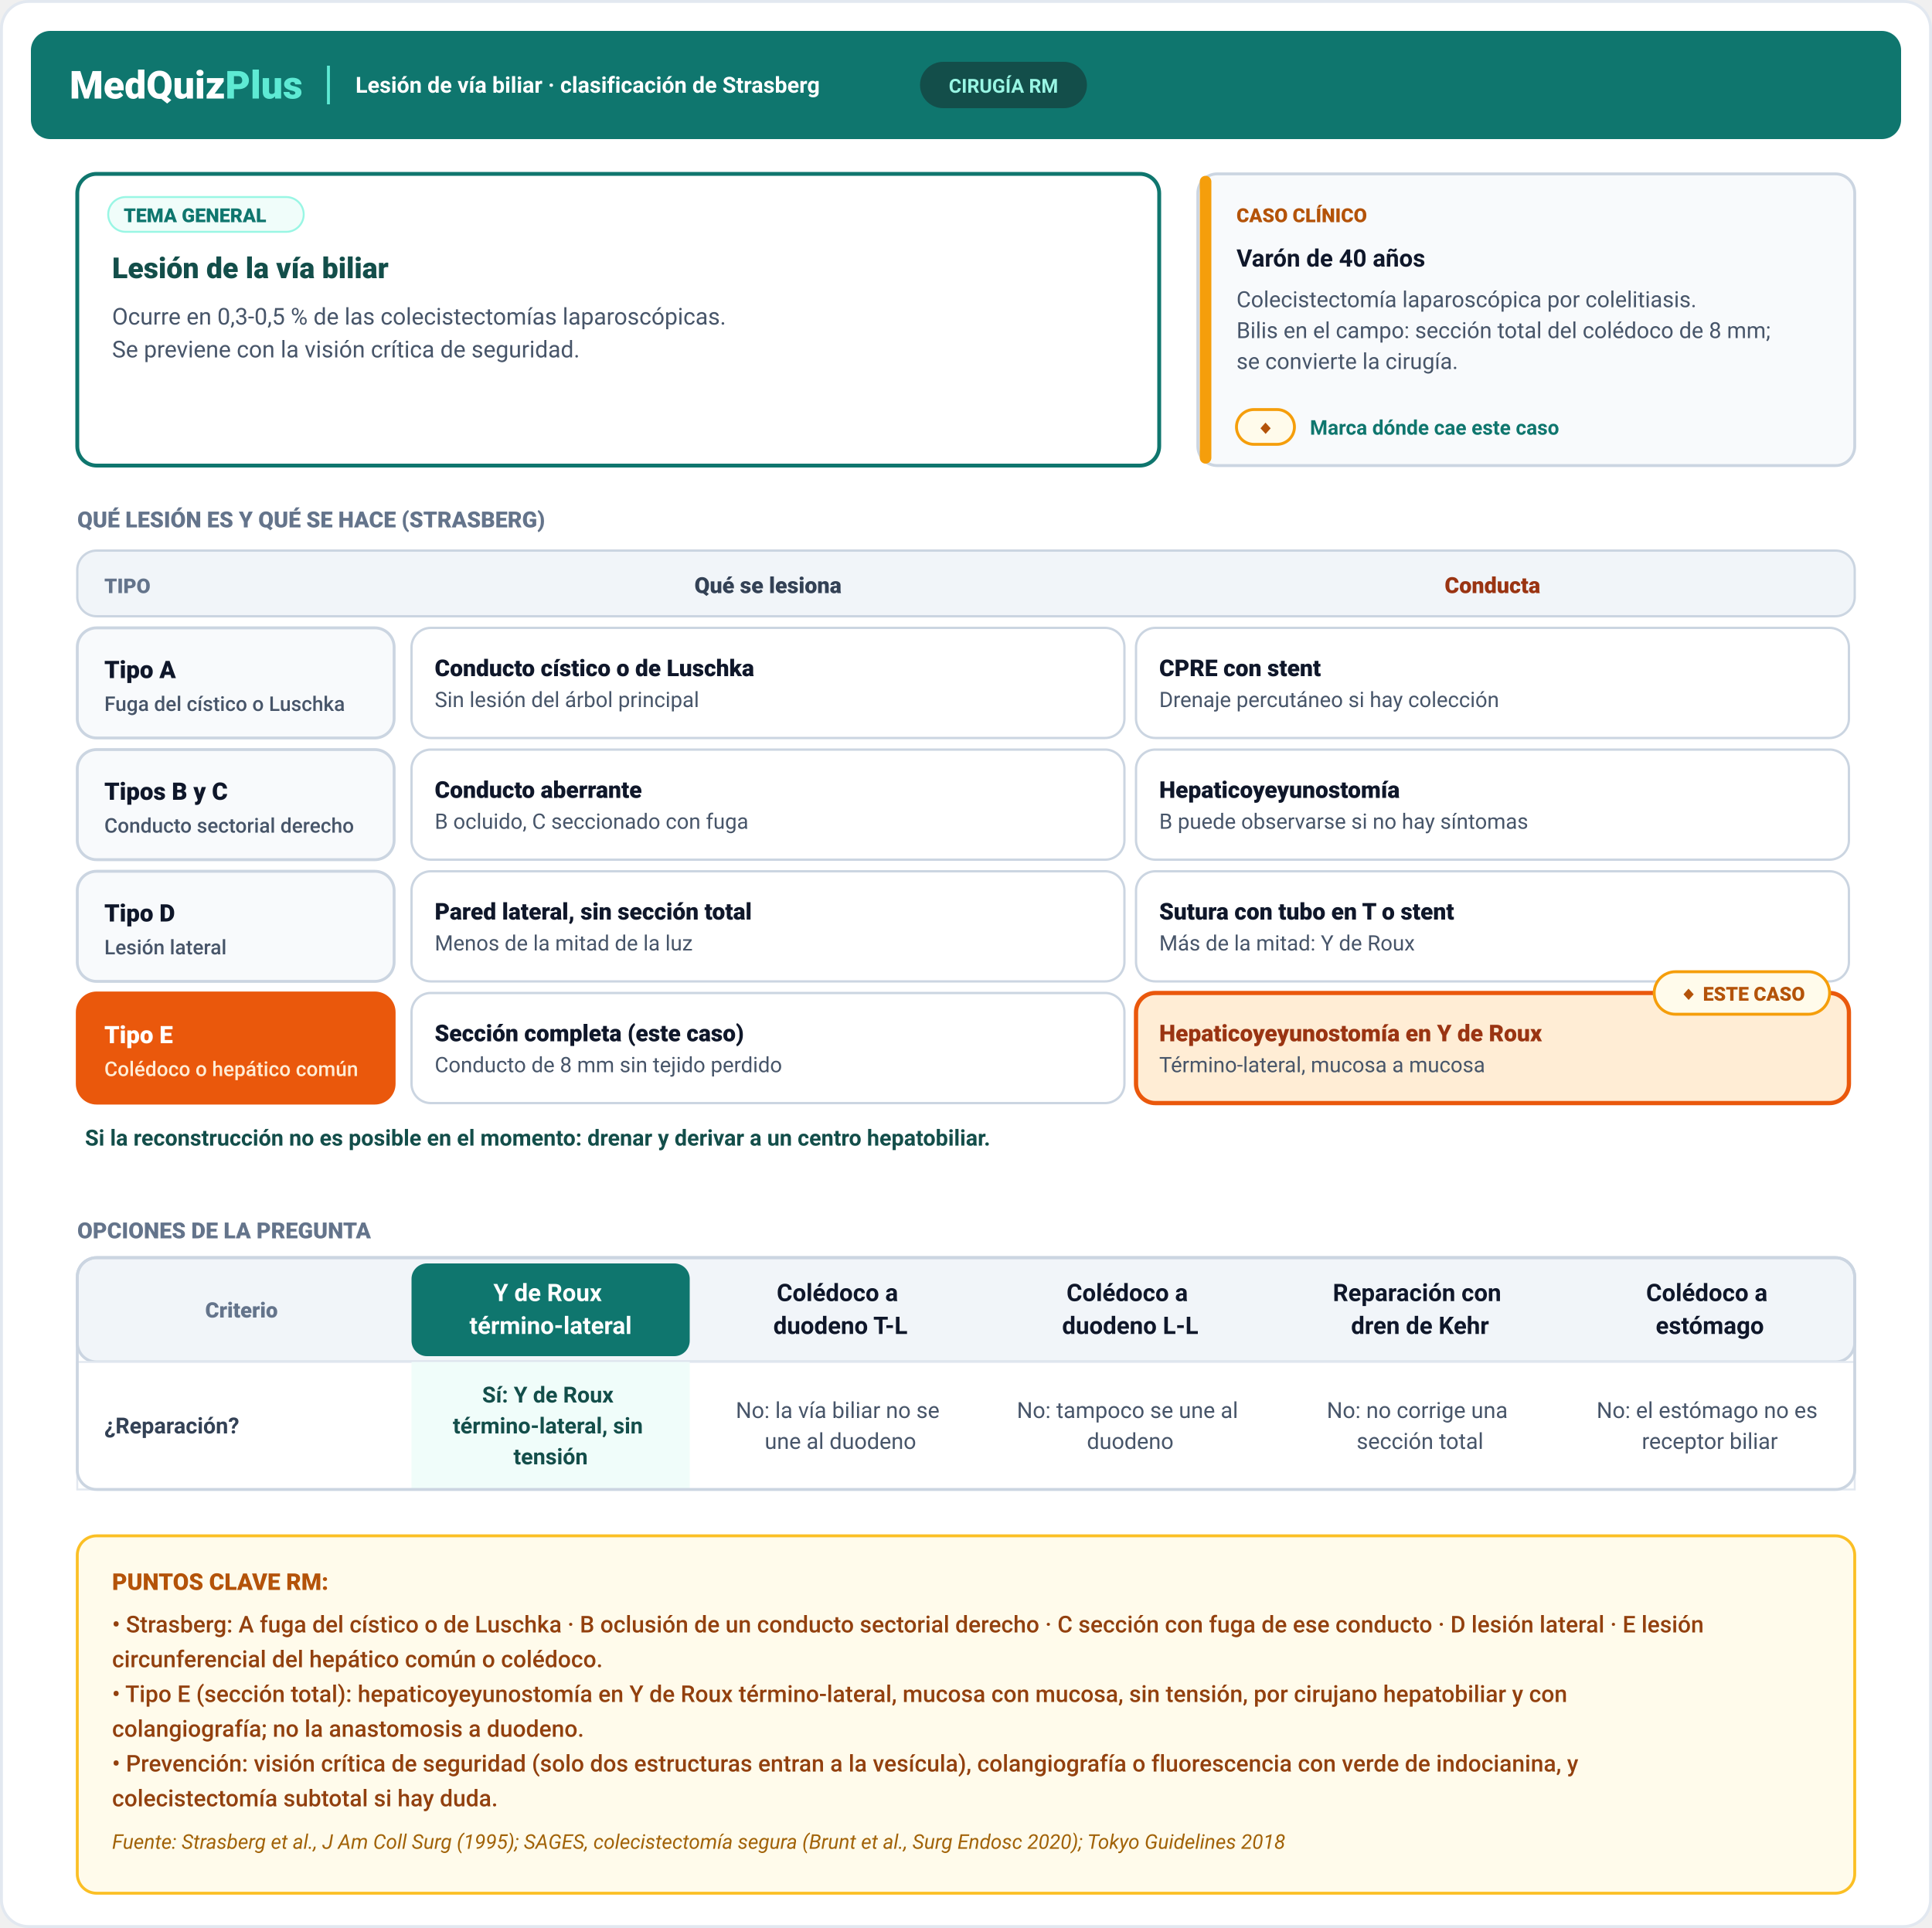
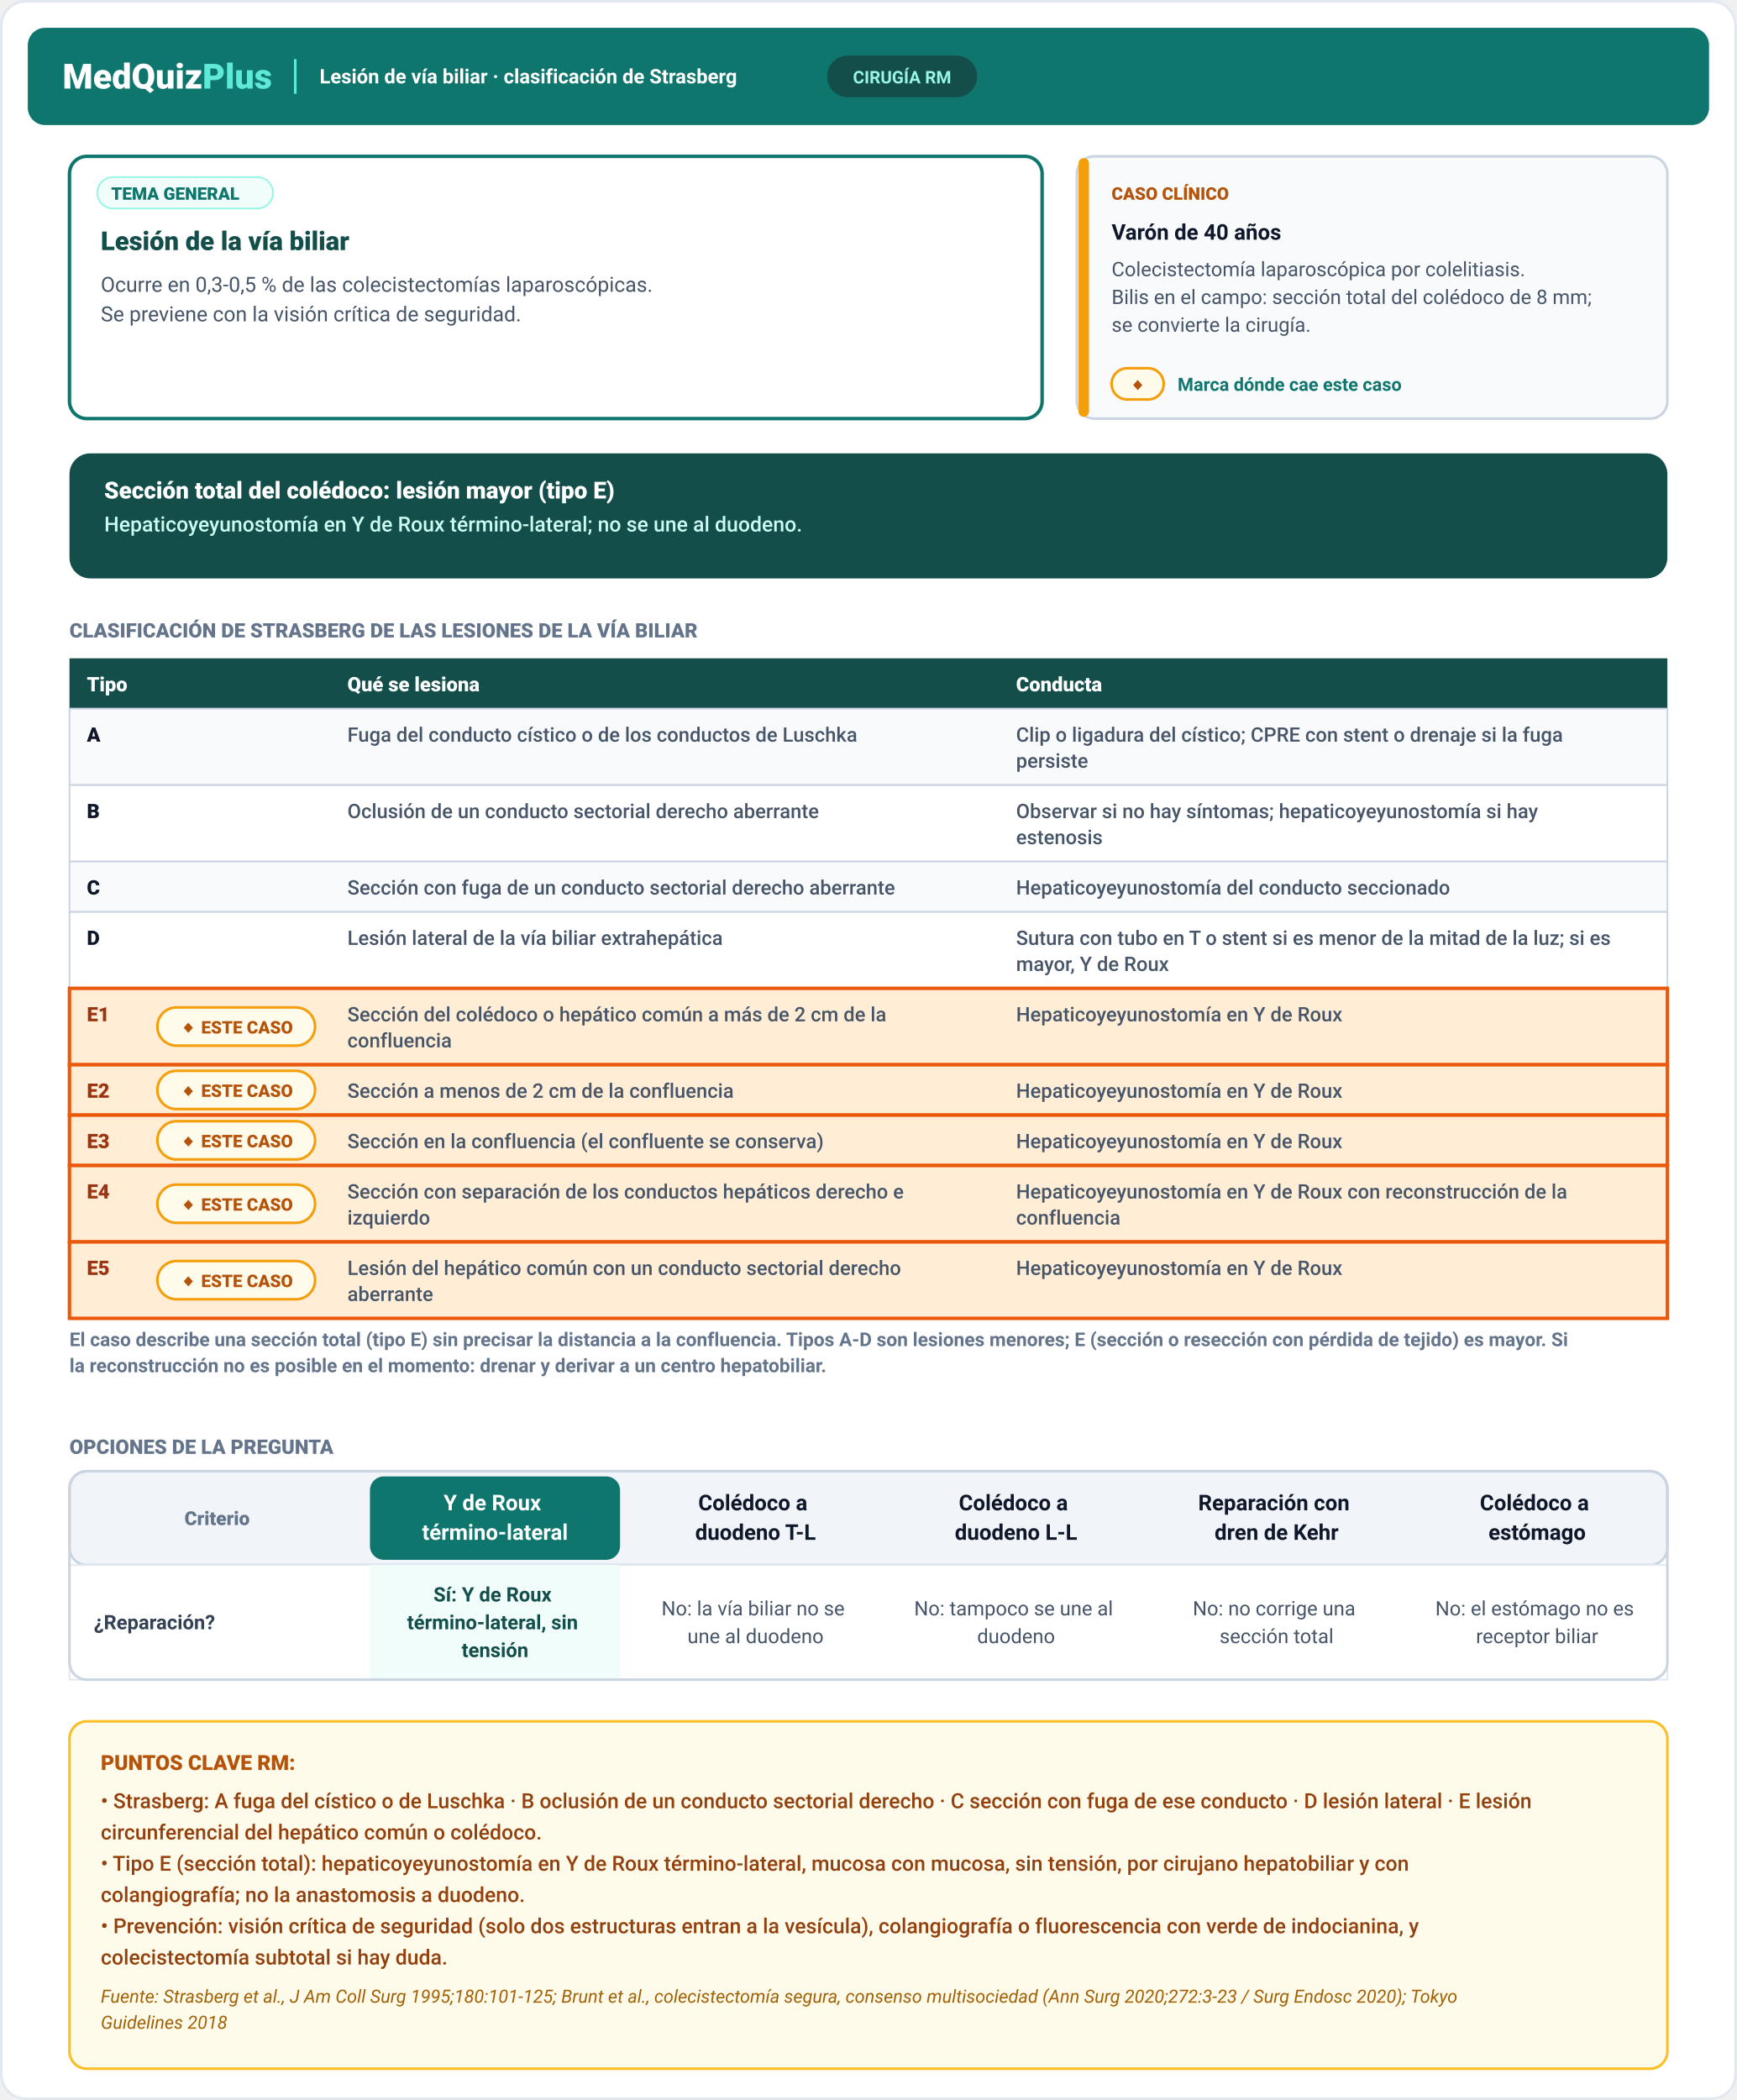
- <svg xmlns="http://www.w3.org/2000/svg" width="1000" height="998" viewBox="0 0 1000 998" font-family="Segoe UI, Roboto, Helvetica, Arial, sans-serif" role="img" aria-label="La sección total del colédoco reconocida en la cirugía se repara con hepaticoyeyunostomía en Y de Roux">
-   <rect x="0.75" y="0.75" width="998.5" height="996.5" rx="14" fill="#ffffff" stroke="#e2e8f0" stroke-width="1.5" />
+ <svg xmlns="http://www.w3.org/2000/svg" width="1000" height="1209" viewBox="0 0 1000 1209" font-family="Segoe UI, Roboto, Helvetica, Arial, sans-serif" role="img" aria-label="La sección total del colédoco reconocida en la cirugía se repara con hepaticoyeyunostomía en Y de Roux">
+   <rect x="0.75" y="0.75" width="998.5" height="1207.5" rx="14" fill="#ffffff" stroke="#e2e8f0" stroke-width="1.5" />
  <rect x="16.0" y="16.0" width="968.0" height="56.0" rx="10" fill="#0f766e" stroke="none" stroke-width="1.5" />
  <text x="36" y="51.0" font-size="20" font-weight="800" fill="#ffffff">MedQuiz<tspan fill="#5eead4">Plus</tspan>
  </text>
  <line x1="170.0" y1="34.0" x2="170.0" y2="54.0" stroke="#5eead4" stroke-width="1.5" />
  <text x="184.0" y="48.0" font-size="11.5" font-weight="700" font-style="normal" fill="#ffffff" text-anchor="start" data-max="542">
    <tspan x="184.0" dy="0">Lesión de vía biliar · clasificación de Strasberg</tspan>
  </text>
  <rect x="476.2" y="32.0" width="86.4" height="24.0" rx="12" fill="#134e4a" stroke="none" stroke-width="1.5" />
  <text x="519.4" y="48.0" font-size="10" font-weight="700" font-style="normal" fill="#99f6e4" text-anchor="middle" data-max="70">
    <tspan x="519.4" dy="0">CIRUGÍA RM</tspan>
  </text>
  <rect x="40.0" y="90.0" width="560.0" height="151.0" rx="10" fill="#ffffff" stroke="#0f766e" stroke-width="2" />
  <rect x="56.0" y="102.0" width="101.2" height="18.0" rx="9" fill="#f0fdfa" stroke="#99f6e4" stroke-width="1" />
  <text x="64.0" y="115.0" font-size="10" font-weight="800" font-style="normal" fill="#0f766e" text-anchor="start" data-max="0">
    <tspan x="64.0" dy="0">TEMA GENERAL</tspan>
  </text>
  <text x="58.0" y="144.0" font-size="15" font-weight="800" font-style="normal" fill="#134e4a" text-anchor="start" data-max="524">
    <tspan x="58.0" dy="0">Lesión de la vía biliar</tspan>
  </text>
  <text x="58.0" y="168.0" font-size="12" font-weight="400" font-style="normal" fill="#475569" text-anchor="start" data-max="524">
    <tspan x="58.0" dy="0">Ocurre en 0,3-0,5 % de las colecistectomías laparoscópicas.</tspan>
    <tspan x="58.0" dy="17">Se previene con la visión crítica de seguridad.</tspan>
  </text>
  <rect x="620.0" y="90.0" width="340.0" height="151.0" rx="10" fill="#f8fafc" stroke="#cbd5e1" stroke-width="1.5" />
  <rect x="621.0" y="91.0" width="6.0" height="149.0" rx="3" fill="#f59e0b" stroke="none" stroke-width="1.5" />
  <text x="640.0" y="115.0" font-size="10" font-weight="800" font-style="normal" fill="#b45309" text-anchor="start" data-max="0">
    <tspan x="640.0" dy="0">CASO CLÍNICO</tspan>
  </text>
  <text x="640.0" y="138.0" font-size="12.5" font-weight="700" font-style="normal" fill="#0f172a" text-anchor="start" data-max="304">
    <tspan x="640.0" dy="0">Varón de 40 años</tspan>
  </text>
  <text x="640.0" y="159.0" font-size="11.5" font-weight="400" font-style="normal" fill="#475569" text-anchor="start" data-max="304">
    <tspan x="640.0" dy="0">Colecistectomía laparoscópica por colelitiasis.</tspan>
    <tspan x="640.0" dy="16">Bilis en el campo: sección total del colédoco de 8 mm;</tspan>
    <tspan x="640.0" dy="16">se convierte la cirugía.</tspan>
  </text>
  <rect x="640.0" y="212.0" width="30.0" height="18.0" rx="9" fill="#fffbeb" stroke="#f59e0b" stroke-width="1.5" />
  <text x="655.0" y="225.0" font-size="10" font-weight="800" font-style="normal" fill="#b45309" text-anchor="middle" data-max="0">
    <tspan x="655.0" dy="0">◆</tspan>
  </text>
  <text x="678.0" y="225.0" font-size="10.5" font-weight="700" font-style="normal" fill="#0f766e" text-anchor="start" data-max="260">
    <tspan x="678.0" dy="0">Marca dónde cae este caso</tspan>
  </text>
-   <text x="40.0" y="273.0" font-size="11.5" font-weight="800" font-style="normal" fill="#64748b" text-anchor="start" data-max="900">
-     <tspan x="40.0" dy="0">QUÉ LESIÓN ES Y QUÉ SE HACE (STRASBERG)</tspan>
-   </text>
-   <rect x="40.0" y="285.0" width="920.0" height="34.0" rx="10" fill="#f1f5f9" stroke="#cbd5e1" stroke-width="1.2" />
-   <text x="54.0" y="307.0" font-size="10.5" font-weight="800" font-style="normal" fill="#64748b" text-anchor="start" data-max="150">
-     <tspan x="54.0" dy="0">TIPO</tspan>
-   </text>
-   <text x="397.5" y="307.0" font-size="11.5" font-weight="800" font-style="normal" fill="#334155" text-anchor="middle" data-max="355">
-     <tspan x="397.5" dy="0">Qué se lesiona</tspan>
-   </text>
-   <text x="772.5" y="307.0" font-size="11.5" font-weight="800" font-style="normal" fill="#9a3412" text-anchor="middle" data-max="355">
-     <tspan x="772.5" dy="0">Conducta</tspan>
-   </text>
-   <rect x="40.0" y="325.0" width="164.0" height="57.0" rx="10" fill="#f8fafc" stroke="#cbd5e1" stroke-width="1.5" />
-   <text x="54.0" y="351.0" font-size="12.5" font-weight="800" font-style="normal" fill="#0f172a" text-anchor="start" data-max="142">
-     <tspan x="54.0" dy="0">Tipo A</tspan>
-   </text>
-   <text x="54.0" y="368.0" font-size="10.5" font-weight="500" font-style="normal" fill="#475569" text-anchor="start" data-max="142">
-     <tspan x="54.0" dy="0">Fuga del cístico o Luschka</tspan>
-   </text>
-   <rect x="213.0" y="325.0" width="369.0" height="57.0" rx="10" fill="#ffffff" stroke="#cbd5e1" stroke-width="1.2" />
-   <text x="225.0" y="350.0" font-size="12" font-weight="800" font-style="normal" fill="#0f172a" text-anchor="start" data-max="351">
-     <tspan x="225.0" dy="0">Conducto cístico o de Luschka</tspan>
-   </text>
-   <text x="225.0" y="366.0" font-size="11" font-weight="400" font-style="normal" fill="#475569" text-anchor="start" data-max="351">
-     <tspan x="225.0" dy="0">Sin lesión del árbol principal</tspan>
-   </text>
-   <rect x="588.0" y="325.0" width="369.0" height="57.0" rx="10" fill="#ffffff" stroke="#cbd5e1" stroke-width="1.2" />
-   <text x="600.0" y="350.0" font-size="12" font-weight="800" font-style="normal" fill="#0f172a" text-anchor="start" data-max="351">
-     <tspan x="600.0" dy="0">CPRE con stent</tspan>
-   </text>
-   <text x="600.0" y="366.0" font-size="11" font-weight="400" font-style="normal" fill="#475569" text-anchor="start" data-max="351">
-     <tspan x="600.0" dy="0">Drenaje percutáneo si hay colección</tspan>
-   </text>
-   <rect x="40.0" y="388.0" width="164.0" height="57.0" rx="10" fill="#f8fafc" stroke="#cbd5e1" stroke-width="1.5" />
-   <text x="54.0" y="414.0" font-size="12.5" font-weight="800" font-style="normal" fill="#0f172a" text-anchor="start" data-max="142">
-     <tspan x="54.0" dy="0">Tipos B y C</tspan>
-   </text>
-   <text x="54.0" y="431.0" font-size="10.5" font-weight="500" font-style="normal" fill="#475569" text-anchor="start" data-max="142">
-     <tspan x="54.0" dy="0">Conducto sectorial derecho</tspan>
-   </text>
-   <rect x="213.0" y="388.0" width="369.0" height="57.0" rx="10" fill="#ffffff" stroke="#cbd5e1" stroke-width="1.2" />
-   <text x="225.0" y="413.0" font-size="12" font-weight="800" font-style="normal" fill="#0f172a" text-anchor="start" data-max="351">
-     <tspan x="225.0" dy="0">Conducto aberrante</tspan>
-   </text>
-   <text x="225.0" y="429.0" font-size="11" font-weight="400" font-style="normal" fill="#475569" text-anchor="start" data-max="351">
-     <tspan x="225.0" dy="0">B ocluido, C seccionado con fuga</tspan>
-   </text>
-   <rect x="588.0" y="388.0" width="369.0" height="57.0" rx="10" fill="#ffffff" stroke="#cbd5e1" stroke-width="1.2" />
-   <text x="600.0" y="413.0" font-size="12" font-weight="800" font-style="normal" fill="#0f172a" text-anchor="start" data-max="351">
-     <tspan x="600.0" dy="0">Hepaticoyeyunostomía</tspan>
-   </text>
-   <text x="600.0" y="429.0" font-size="11" font-weight="400" font-style="normal" fill="#475569" text-anchor="start" data-max="351">
-     <tspan x="600.0" dy="0">B puede observarse si no hay síntomas</tspan>
-   </text>
-   <rect x="40.0" y="451.0" width="164.0" height="57.0" rx="10" fill="#f8fafc" stroke="#cbd5e1" stroke-width="1.5" />
-   <text x="54.0" y="477.0" font-size="12.5" font-weight="800" font-style="normal" fill="#0f172a" text-anchor="start" data-max="142">
-     <tspan x="54.0" dy="0">Tipo D</tspan>
-   </text>
-   <text x="54.0" y="494.0" font-size="10.5" font-weight="500" font-style="normal" fill="#475569" text-anchor="start" data-max="142">
-     <tspan x="54.0" dy="0">Lesión lateral</tspan>
-   </text>
-   <rect x="213.0" y="451.0" width="369.0" height="57.0" rx="10" fill="#ffffff" stroke="#cbd5e1" stroke-width="1.2" />
-   <text x="225.0" y="476.0" font-size="12" font-weight="800" font-style="normal" fill="#0f172a" text-anchor="start" data-max="351">
-     <tspan x="225.0" dy="0">Pared lateral, sin sección total</tspan>
-   </text>
-   <text x="225.0" y="492.0" font-size="11" font-weight="400" font-style="normal" fill="#475569" text-anchor="start" data-max="351">
-     <tspan x="225.0" dy="0">Menos de la mitad de la luz</tspan>
-   </text>
-   <rect x="588.0" y="451.0" width="369.0" height="57.0" rx="10" fill="#ffffff" stroke="#cbd5e1" stroke-width="1.2" />
-   <text x="600.0" y="476.0" font-size="12" font-weight="800" font-style="normal" fill="#0f172a" text-anchor="start" data-max="351">
-     <tspan x="600.0" dy="0">Sutura con tubo en T o stent</tspan>
-   </text>
-   <text x="600.0" y="492.0" font-size="11" font-weight="400" font-style="normal" fill="#475569" text-anchor="start" data-max="351">
-     <tspan x="600.0" dy="0">Más de la mitad: Y de Roux</tspan>
-   </text>
-   <rect x="40.0" y="514.0" width="164.0" height="57.0" rx="10" fill="#ea580c" stroke="#ea580c" stroke-width="1.5" />
-   <text x="54.0" y="540.0" font-size="12.5" font-weight="800" font-style="normal" fill="#ffffff" text-anchor="start" data-max="142">
-     <tspan x="54.0" dy="0">Tipo E</tspan>
-   </text>
-   <text x="54.0" y="557.0" font-size="10.5" font-weight="500" font-style="normal" fill="#ffedd5" text-anchor="start" data-max="142">
-     <tspan x="54.0" dy="0">Colédoco o hepático común</tspan>
-   </text>
-   <rect x="213.0" y="514.0" width="369.0" height="57.0" rx="10" fill="#ffffff" stroke="#cbd5e1" stroke-width="1.2" />
-   <text x="225.0" y="539.0" font-size="12" font-weight="800" font-style="normal" fill="#0f172a" text-anchor="start" data-max="351">
-     <tspan x="225.0" dy="0">Sección completa (este caso)</tspan>
-   </text>
-   <text x="225.0" y="555.0" font-size="11" font-weight="400" font-style="normal" fill="#475569" text-anchor="start" data-max="351">
-     <tspan x="225.0" dy="0">Conducto de 8 mm sin tejido perdido</tspan>
-   </text>
-   <rect x="588.0" y="514.0" width="369.0" height="57.0" rx="10" fill="#ffedd5" stroke="#ea580c" stroke-width="2.2" />
-   <text x="600.0" y="539.0" font-size="12" font-weight="800" font-style="normal" fill="#9a3412" text-anchor="start" data-max="351">
-     <tspan x="600.0" dy="0">Hepaticoyeyunostomía en Y de Roux</tspan>
-   </text>
-   <text x="600.0" y="555.0" font-size="11" font-weight="400" font-style="normal" fill="#475569" text-anchor="start" data-max="351">
-     <tspan x="600.0" dy="0">Término-lateral, mucosa a mucosa</tspan>
-   </text>
-   <rect x="856.2" y="503.0" width="90.8" height="22.0" rx="11" fill="#fffbeb" stroke="#f59e0b" stroke-width="1.5" />
-   <text x="901.6" y="518.0" font-size="10" font-weight="800" font-style="normal" fill="#b45309" text-anchor="middle" data-max="0">
-     <tspan x="901.6" dy="0">◆ ESTE CASO</tspan>
-   </text>
-   <text x="44.0" y="593.0" font-size="11.5" font-weight="600" font-style="normal" fill="#134e4a" text-anchor="start" data-max="900">
-     <tspan x="44.0" dy="0">Si la reconstrucción no es posible en el momento: drenar y derivar a un centro hepatobiliar.</tspan>
-   </text>
-   <text x="40.0" y="641.0" font-size="11.5" font-weight="800" font-style="normal" fill="#64748b" text-anchor="start" data-max="900">
+   <rect x="40.0" y="261.0" width="920.0" height="72.0" rx="12" fill="#134e4a" stroke="none" stroke-width="1.5" />
+   <text x="60.0" y="287.0" font-size="13.5" font-weight="800" font-style="normal" fill="#ffffff" text-anchor="start" data-max="880">
+     <tspan x="60.0" dy="0">Sección total del colédoco: lesión mayor (tipo E)</tspan>
+   </text>
+   <text x="60.0" y="306.0" font-size="12" font-weight="500" font-style="normal" fill="#ccfbf1" text-anchor="start" data-max="880">
+     <tspan x="60.0" dy="0">Hepaticoyeyunostomía en Y de Roux término-lateral; no se une al duodeno.</tspan>
+   </text>
+   <text x="40.0" y="367.0" font-size="11.5" font-weight="800" font-style="normal" fill="#64748b" text-anchor="start" data-max="900">
+     <tspan x="40.0" dy="0">CLASIFICACIÓN DE STRASBERG DE LAS LESIONES DE LA VÍA BILIAR</tspan>
+   </text>
+   <rect x="40.0" y="379.0" width="920.0" height="29.0" rx="0" fill="#134e4a" stroke="none" stroke-width="1.5" />
+   <text x="50.0" y="398.0" font-size="11.5" font-weight="800" font-style="normal" fill="#ffffff" text-anchor="start" data-max="134">
+     <tspan x="50.0" dy="0">Tipo</tspan>
+   </text>
+   <text x="200.0" y="398.0" font-size="11.5" font-weight="800" font-style="normal" fill="#ffffff" text-anchor="start" data-max="369">
+     <tspan x="200.0" dy="0">Qué se lesiona</tspan>
+   </text>
+   <text x="585.0" y="398.0" font-size="11.5" font-weight="800" font-style="normal" fill="#ffffff" text-anchor="start" data-max="369">
+     <tspan x="585.0" dy="0">Conducta</tspan>
+   </text>
+   <rect x="40.0" y="408.0" width="920.0" height="44.0" rx="0" fill="#f8fafc" stroke="#cbd5e1" stroke-width="1" />
+   <text x="50.0" y="427.0" font-size="11.5" font-weight="800" font-style="normal" fill="#0f172a" text-anchor="start" data-max="134">
+     <tspan x="50.0" dy="0">A</tspan>
+   </text>
+   <text x="200.0" y="427.0" font-size="11.5" font-weight="500" font-style="normal" fill="#475569" text-anchor="start" data-max="369">
+     <tspan x="200.0" dy="0">Fuga del conducto cístico o de los conductos de Luschka</tspan>
+   </text>
+   <text x="585.0" y="427.0" font-size="11.5" font-weight="500" font-style="normal" fill="#475569" text-anchor="start" data-max="369">
+     <tspan x="585.0" dy="0">Clip o ligadura del cístico; CPRE con stent o drenaje si la fuga</tspan>
+     <tspan x="585.0" dy="15">persiste</tspan>
+   </text>
+   <rect x="40.0" y="452.0" width="920.0" height="44.0" rx="0" fill="#ffffff" stroke="#cbd5e1" stroke-width="1" />
+   <text x="50.0" y="471.0" font-size="11.5" font-weight="800" font-style="normal" fill="#0f172a" text-anchor="start" data-max="134">
+     <tspan x="50.0" dy="0">B</tspan>
+   </text>
+   <text x="200.0" y="471.0" font-size="11.5" font-weight="500" font-style="normal" fill="#475569" text-anchor="start" data-max="369">
+     <tspan x="200.0" dy="0">Oclusión de un conducto sectorial derecho aberrante</tspan>
+   </text>
+   <text x="585.0" y="471.0" font-size="11.5" font-weight="500" font-style="normal" fill="#475569" text-anchor="start" data-max="369">
+     <tspan x="585.0" dy="0">Observar si no hay síntomas; hepaticoyeyunostomía si hay</tspan>
+     <tspan x="585.0" dy="15">estenosis</tspan>
+   </text>
+   <rect x="40.0" y="496.0" width="920.0" height="29.0" rx="0" fill="#f8fafc" stroke="#cbd5e1" stroke-width="1" />
+   <text x="50.0" y="515.0" font-size="11.5" font-weight="800" font-style="normal" fill="#0f172a" text-anchor="start" data-max="134">
+     <tspan x="50.0" dy="0">C</tspan>
+   </text>
+   <text x="200.0" y="515.0" font-size="11.5" font-weight="500" font-style="normal" fill="#475569" text-anchor="start" data-max="369">
+     <tspan x="200.0" dy="0">Sección con fuga de un conducto sectorial derecho aberrante</tspan>
+   </text>
+   <text x="585.0" y="515.0" font-size="11.5" font-weight="500" font-style="normal" fill="#475569" text-anchor="start" data-max="369">
+     <tspan x="585.0" dy="0">Hepaticoyeyunostomía del conducto seccionado</tspan>
+   </text>
+   <rect x="40.0" y="525.0" width="920.0" height="44.0" rx="0" fill="#ffffff" stroke="#cbd5e1" stroke-width="1" />
+   <text x="50.0" y="544.0" font-size="11.5" font-weight="800" font-style="normal" fill="#0f172a" text-anchor="start" data-max="134">
+     <tspan x="50.0" dy="0">D</tspan>
+   </text>
+   <text x="200.0" y="544.0" font-size="11.5" font-weight="500" font-style="normal" fill="#475569" text-anchor="start" data-max="369">
+     <tspan x="200.0" dy="0">Lesión lateral de la vía biliar extrahepática</tspan>
+   </text>
+   <text x="585.0" y="544.0" font-size="11.5" font-weight="500" font-style="normal" fill="#475569" text-anchor="start" data-max="369">
+     <tspan x="585.0" dy="0">Sutura con tubo en T o stent si es menor de la mitad de la luz; si es</tspan>
+     <tspan x="585.0" dy="15">mayor, Y de Roux</tspan>
+   </text>
+   <rect x="40.0" y="569.0" width="920.0" height="44.0" rx="0" fill="#ffedd5" stroke="#ea580c" stroke-width="2" />
+   <text x="50.0" y="588.0" font-size="11.5" font-weight="800" font-style="normal" fill="#9a3412" text-anchor="start" data-max="134">
+     <tspan x="50.0" dy="0">E1</tspan>
+   </text>
+   <text x="200.0" y="588.0" font-size="11.5" font-weight="500" font-style="normal" fill="#475569" text-anchor="start" data-max="369">
+     <tspan x="200.0" dy="0">Sección del colédoco o hepático común a más de 2 cm de la</tspan>
+     <tspan x="200.0" dy="15">confluencia</tspan>
+   </text>
+   <text x="585.0" y="588.0" font-size="11.5" font-weight="500" font-style="normal" fill="#475569" text-anchor="start" data-max="369">
+     <tspan x="585.0" dy="0">Hepaticoyeyunostomía en Y de Roux</tspan>
+   </text>
+   <rect x="90.6" y="580.0" width="90.8" height="22.0" rx="11" fill="#fffbeb" stroke="#f59e0b" stroke-width="1.5" />
+   <text x="136.0" y="595.0" font-size="10" font-weight="800" font-style="normal" fill="#b45309" text-anchor="middle" data-max="0">
+     <tspan x="136.0" dy="0">◆ ESTE CASO</tspan>
+   </text>
+   <rect x="40.0" y="613.0" width="920.0" height="29.0" rx="0" fill="#ffedd5" stroke="#ea580c" stroke-width="2" />
+   <text x="50.0" y="632.0" font-size="11.5" font-weight="800" font-style="normal" fill="#9a3412" text-anchor="start" data-max="134">
+     <tspan x="50.0" dy="0">E2</tspan>
+   </text>
+   <text x="200.0" y="632.0" font-size="11.5" font-weight="500" font-style="normal" fill="#475569" text-anchor="start" data-max="369">
+     <tspan x="200.0" dy="0">Sección a menos de 2 cm de la confluencia</tspan>
+   </text>
+   <text x="585.0" y="632.0" font-size="11.5" font-weight="500" font-style="normal" fill="#475569" text-anchor="start" data-max="369">
+     <tspan x="585.0" dy="0">Hepaticoyeyunostomía en Y de Roux</tspan>
+   </text>
+   <rect x="90.6" y="616.5" width="90.8" height="22.0" rx="11" fill="#fffbeb" stroke="#f59e0b" stroke-width="1.5" />
+   <text x="136.0" y="631.5" font-size="10" font-weight="800" font-style="normal" fill="#b45309" text-anchor="middle" data-max="0">
+     <tspan x="136.0" dy="0">◆ ESTE CASO</tspan>
+   </text>
+   <rect x="40.0" y="642.0" width="920.0" height="29.0" rx="0" fill="#ffedd5" stroke="#ea580c" stroke-width="2" />
+   <text x="50.0" y="661.0" font-size="11.5" font-weight="800" font-style="normal" fill="#9a3412" text-anchor="start" data-max="134">
+     <tspan x="50.0" dy="0">E3</tspan>
+   </text>
+   <text x="200.0" y="661.0" font-size="11.5" font-weight="500" font-style="normal" fill="#475569" text-anchor="start" data-max="369">
+     <tspan x="200.0" dy="0">Sección en la confluencia (el confluente se conserva)</tspan>
+   </text>
+   <text x="585.0" y="661.0" font-size="11.5" font-weight="500" font-style="normal" fill="#475569" text-anchor="start" data-max="369">
+     <tspan x="585.0" dy="0">Hepaticoyeyunostomía en Y de Roux</tspan>
+   </text>
+   <rect x="90.6" y="645.5" width="90.8" height="22.0" rx="11" fill="#fffbeb" stroke="#f59e0b" stroke-width="1.5" />
+   <text x="136.0" y="660.5" font-size="10" font-weight="800" font-style="normal" fill="#b45309" text-anchor="middle" data-max="0">
+     <tspan x="136.0" dy="0">◆ ESTE CASO</tspan>
+   </text>
+   <rect x="40.0" y="671.0" width="920.0" height="44.0" rx="0" fill="#ffedd5" stroke="#ea580c" stroke-width="2" />
+   <text x="50.0" y="690.0" font-size="11.5" font-weight="800" font-style="normal" fill="#9a3412" text-anchor="start" data-max="134">
+     <tspan x="50.0" dy="0">E4</tspan>
+   </text>
+   <text x="200.0" y="690.0" font-size="11.5" font-weight="500" font-style="normal" fill="#475569" text-anchor="start" data-max="369">
+     <tspan x="200.0" dy="0">Sección con separación de los conductos hepáticos derecho e</tspan>
+     <tspan x="200.0" dy="15">izquierdo</tspan>
+   </text>
+   <text x="585.0" y="690.0" font-size="11.5" font-weight="500" font-style="normal" fill="#475569" text-anchor="start" data-max="369">
+     <tspan x="585.0" dy="0">Hepaticoyeyunostomía en Y de Roux con reconstrucción de la</tspan>
+     <tspan x="585.0" dy="15">confluencia</tspan>
+   </text>
+   <rect x="90.6" y="682.0" width="90.8" height="22.0" rx="11" fill="#fffbeb" stroke="#f59e0b" stroke-width="1.5" />
+   <text x="136.0" y="697.0" font-size="10" font-weight="800" font-style="normal" fill="#b45309" text-anchor="middle" data-max="0">
+     <tspan x="136.0" dy="0">◆ ESTE CASO</tspan>
+   </text>
+   <rect x="40.0" y="715.0" width="920.0" height="44.0" rx="0" fill="#ffedd5" stroke="#ea580c" stroke-width="2" />
+   <text x="50.0" y="734.0" font-size="11.5" font-weight="800" font-style="normal" fill="#9a3412" text-anchor="start" data-max="134">
+     <tspan x="50.0" dy="0">E5</tspan>
+   </text>
+   <text x="200.0" y="734.0" font-size="11.5" font-weight="500" font-style="normal" fill="#475569" text-anchor="start" data-max="369">
+     <tspan x="200.0" dy="0">Lesión del hepático común con un conducto sectorial derecho</tspan>
+     <tspan x="200.0" dy="15">aberrante</tspan>
+   </text>
+   <text x="585.0" y="734.0" font-size="11.5" font-weight="500" font-style="normal" fill="#475569" text-anchor="start" data-max="369">
+     <tspan x="585.0" dy="0">Hepaticoyeyunostomía en Y de Roux</tspan>
+   </text>
+   <rect x="90.6" y="726.0" width="90.8" height="22.0" rx="11" fill="#fffbeb" stroke="#f59e0b" stroke-width="1.5" />
+   <text x="136.0" y="741.0" font-size="10" font-weight="800" font-style="normal" fill="#b45309" text-anchor="middle" data-max="0">
+     <tspan x="136.0" dy="0">◆ ESTE CASO</tspan>
+   </text>
+   <text x="40.0" y="775.0" font-size="11" font-weight="600" font-style="normal" fill="#64748b" text-anchor="start" data-max="920">
+     <tspan x="40.0" dy="0">El caso describe una sección total (tipo E) sin precisar la distancia a la confluencia. Tipos A-D son lesiones menores; E (sección o resección con pérdida de tejido) es mayor. Si</tspan>
+     <tspan x="40.0" dy="15">la reconstrucción no es posible en el momento: drenar y derivar a un centro hepatobiliar.</tspan>
+   </text>
+   <text x="40.0" y="837.0" font-size="11.5" font-weight="800" font-style="normal" fill="#64748b" text-anchor="start" data-max="900">
    <tspan x="40.0" dy="0">OPCIONES DE LA PREGUNTA</tspan>
  </text>
-   <rect x="40.0" y="651.0" width="920.0" height="54.0" rx="10" fill="#f1f5f9" stroke="#cbd5e1" stroke-width="1.5" />
-   <text x="125.0" y="682.0" font-size="11" font-weight="800" font-style="normal" fill="#64748b" text-anchor="middle" data-max="154">
+   <rect x="40.0" y="847.0" width="920.0" height="54.0" rx="10" fill="#f1f5f9" stroke="#cbd5e1" stroke-width="1.5" />
+   <text x="125.0" y="878.0" font-size="11" font-weight="800" font-style="normal" fill="#64748b" text-anchor="middle" data-max="154">
    <tspan x="125.0" dy="0">Criterio</tspan>
  </text>
-   <rect x="213.0" y="654.0" width="144.0" height="48.0" rx="8" fill="#0f766e" stroke="none" stroke-width="1.5" />
-   <text x="285.0" y="673.5" font-size="12.5" font-weight="700" font-style="normal" fill="#ffffff" text-anchor="middle" data-max="130">
+   <rect x="213.0" y="850.0" width="144.0" height="48.0" rx="8" fill="#0f766e" stroke="none" stroke-width="1.5" />
+   <text x="285.0" y="869.5" font-size="12.5" font-weight="700" font-style="normal" fill="#ffffff" text-anchor="middle" data-max="130">
    <tspan x="285.0" dy="0">Y de Roux</tspan>
    <tspan x="285.0" dy="17">término-lateral</tspan>
  </text>
-   <text x="435.0" y="673.5" font-size="12.5" font-weight="700" font-style="normal" fill="#0f172a" text-anchor="middle" data-max="130">
+   <text x="435.0" y="869.5" font-size="12.5" font-weight="700" font-style="normal" fill="#0f172a" text-anchor="middle" data-max="130">
    <tspan x="435.0" dy="0">Colédoco a</tspan>
    <tspan x="435.0" dy="17">duodeno T-L</tspan>
  </text>
-   <text x="585.0" y="673.5" font-size="12.5" font-weight="700" font-style="normal" fill="#0f172a" text-anchor="middle" data-max="130">
+   <text x="585.0" y="869.5" font-size="12.5" font-weight="700" font-style="normal" fill="#0f172a" text-anchor="middle" data-max="130">
    <tspan x="585.0" dy="0">Colédoco a</tspan>
    <tspan x="585.0" dy="17">duodeno L-L</tspan>
  </text>
-   <text x="735.0" y="673.5" font-size="12.5" font-weight="700" font-style="normal" fill="#0f172a" text-anchor="middle" data-max="130">
+   <text x="735.0" y="869.5" font-size="12.5" font-weight="700" font-style="normal" fill="#0f172a" text-anchor="middle" data-max="130">
    <tspan x="735.0" dy="0">Reparación con</tspan>
    <tspan x="735.0" dy="17">dren de Kehr</tspan>
  </text>
-   <text x="885.0" y="673.5" font-size="12.5" font-weight="700" font-style="normal" fill="#0f172a" text-anchor="middle" data-max="130">
+   <text x="885.0" y="869.5" font-size="12.5" font-weight="700" font-style="normal" fill="#0f172a" text-anchor="middle" data-max="130">
    <tspan x="885.0" dy="0">Colédoco a</tspan>
    <tspan x="885.0" dy="17">estómago</tspan>
  </text>
-   <rect x="40.0" y="705.0" width="920.0" height="66.0" rx="0" fill="#ffffff" stroke="#e2e8f0" stroke-width="1" />
-   <rect x="213.0" y="705.0" width="144.0" height="66.0" rx="0" fill="#f0fdfa" stroke="none" stroke-width="1.5" />
-   <text x="54.0" y="742.0" font-size="11.5" font-weight="700" font-style="normal" fill="#334155" text-anchor="start" data-max="146">
+   <rect x="40.0" y="901.0" width="920.0" height="66.0" rx="0" fill="#ffffff" stroke="#e2e8f0" stroke-width="1" />
+   <rect x="213.0" y="901.0" width="144.0" height="66.0" rx="0" fill="#f0fdfa" stroke="none" stroke-width="1.5" />
+   <text x="54.0" y="938.0" font-size="11.5" font-weight="700" font-style="normal" fill="#334155" text-anchor="start" data-max="146">
    <tspan x="54.0" dy="0">¿Reparación?</tspan>
  </text>
-   <text x="285.0" y="726.0" font-size="11.5" font-weight="600" font-style="normal" fill="#134e4a" text-anchor="middle" data-max="128">
+   <text x="285.0" y="922.0" font-size="11.5" font-weight="600" font-style="normal" fill="#134e4a" text-anchor="middle" data-max="128">
    <tspan x="285.0" dy="0">Sí: Y de Roux</tspan>
    <tspan x="285.0" dy="16">término-lateral, sin</tspan>
    <tspan x="285.0" dy="16">tensión</tspan>
  </text>
-   <text x="435.0" y="734.0" font-size="11.5" font-weight="400" font-style="normal" fill="#475569" text-anchor="middle" data-max="128">
+   <text x="435.0" y="930.0" font-size="11.5" font-weight="400" font-style="normal" fill="#475569" text-anchor="middle" data-max="128">
    <tspan x="435.0" dy="0">No: la vía biliar no se</tspan>
    <tspan x="435.0" dy="16">une al duodeno</tspan>
  </text>
-   <text x="585.0" y="734.0" font-size="11.5" font-weight="400" font-style="normal" fill="#475569" text-anchor="middle" data-max="128">
+   <text x="585.0" y="930.0" font-size="11.5" font-weight="400" font-style="normal" fill="#475569" text-anchor="middle" data-max="128">
    <tspan x="585.0" dy="0">No: tampoco se une al</tspan>
    <tspan x="585.0" dy="16">duodeno</tspan>
  </text>
-   <text x="735.0" y="734.0" font-size="11.5" font-weight="400" font-style="normal" fill="#475569" text-anchor="middle" data-max="128">
+   <text x="735.0" y="930.0" font-size="11.5" font-weight="400" font-style="normal" fill="#475569" text-anchor="middle" data-max="128">
    <tspan x="735.0" dy="0">No: no corrige una</tspan>
    <tspan x="735.0" dy="16">sección total</tspan>
  </text>
-   <text x="885.0" y="734.0" font-size="11.5" font-weight="400" font-style="normal" fill="#475569" text-anchor="middle" data-max="128">
+   <text x="885.0" y="930.0" font-size="11.5" font-weight="400" font-style="normal" fill="#475569" text-anchor="middle" data-max="128">
    <tspan x="885.0" dy="0">No: el estómago no es</tspan>
    <tspan x="885.0" dy="16">receptor biliar</tspan>
  </text>
-   <rect x="40.0" y="651.0" width="920.0" height="120.0" rx="10" fill="none" stroke="#cbd5e1" stroke-width="1.5" />
-   <rect x="40.0" y="795.0" width="920.0" height="185.0" rx="10" fill="#fffbeb" stroke="#fbbf24" stroke-width="1.5" />
-   <text x="58.0" y="823.0" font-size="12" font-weight="800" font-style="normal" fill="#b45309" text-anchor="start" data-max="884">
+   <rect x="40.0" y="847.0" width="920.0" height="120.0" rx="10" fill="none" stroke="#cbd5e1" stroke-width="1.5" />
+   <rect x="40.0" y="991.0" width="920.0" height="200.0" rx="10" fill="#fffbeb" stroke="#fbbf24" stroke-width="1.5" />
+   <text x="58.0" y="1019.0" font-size="12" font-weight="800" font-style="normal" fill="#b45309" text-anchor="start" data-max="884">
    <tspan x="58.0" dy="0">PUNTOS CLAVE RM:</tspan>
  </text>
-   <text x="58.0" y="845.0" font-size="12" font-weight="500" font-style="normal" fill="#92400e" text-anchor="start" data-max="884">
+   <text x="58.0" y="1041.0" font-size="12" font-weight="500" font-style="normal" fill="#92400e" text-anchor="start" data-max="884">
    <tspan x="58.0" dy="0">• Strasberg: A fuga del cístico o de Luschka · B oclusión de un conducto sectorial derecho · C sección con fuga de ese conducto · D lesión lateral · E lesión</tspan>
    <tspan x="58.0" dy="18">   circunferencial del hepático común o colédoco.</tspan>
    <tspan x="58.0" dy="18">• Tipo E (sección total): hepaticoyeyunostomía en Y de Roux término-lateral, mucosa con mucosa, sin tensión, por cirujano hepatobiliar y con</tspan>
    <tspan x="58.0" dy="18">   colangiografía; no la anastomosis a duodeno.</tspan>
    <tspan x="58.0" dy="18">• Prevención: visión crítica de seguridad (solo dos estructuras entran a la vesícula), colangiografía o fluorescencia con verde de indocianina, y</tspan>
    <tspan x="58.0" dy="18">   colecistectomía subtotal si hay duda.</tspan>
  </text>
-   <text x="58.0" y="957.0" font-size="10.5" font-weight="400" font-style="italic" fill="#a16207" text-anchor="start" data-max="884">
-     <tspan x="58.0" dy="0">Fuente: Strasberg et al., J Am Coll Surg (1995); SAGES, colecistectomía segura (Brunt et al., Surg Endosc 2020); Tokyo Guidelines 2018</tspan>
+   <text x="58.0" y="1153.0" font-size="10.5" font-weight="400" font-style="italic" fill="#a16207" text-anchor="start" data-max="884">
+     <tspan x="58.0" dy="0">Fuente: Strasberg et al., J Am Coll Surg 1995;180:101-125; Brunt et al., colecistectomía segura, consenso multisociedad (Ann Surg 2020;272:3-23 / Surg Endosc 2020); Tokyo</tspan>
+     <tspan x="58.0" dy="15">Guidelines 2018</tspan>
  </text>
</svg>
